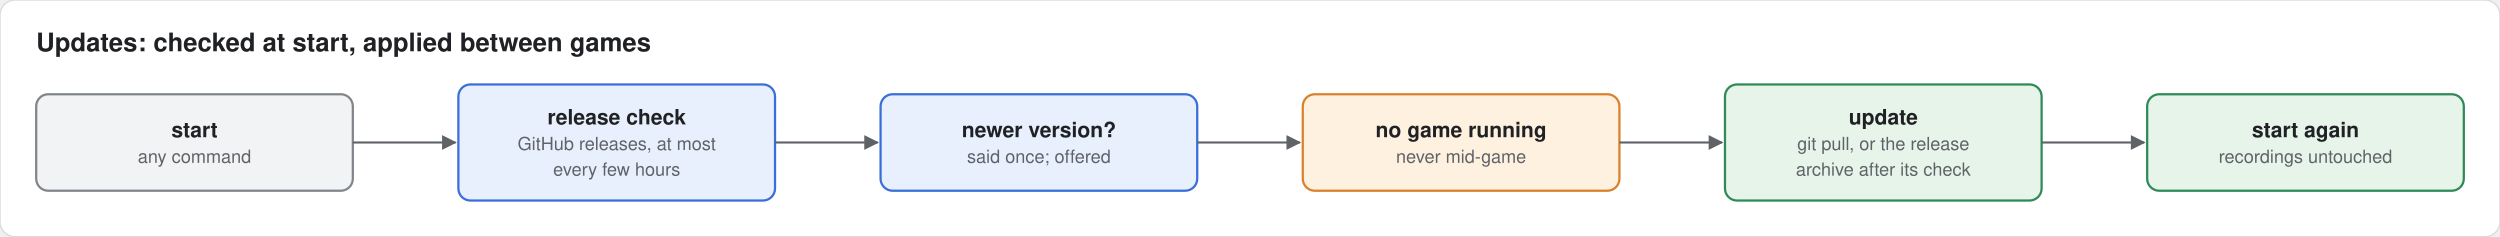
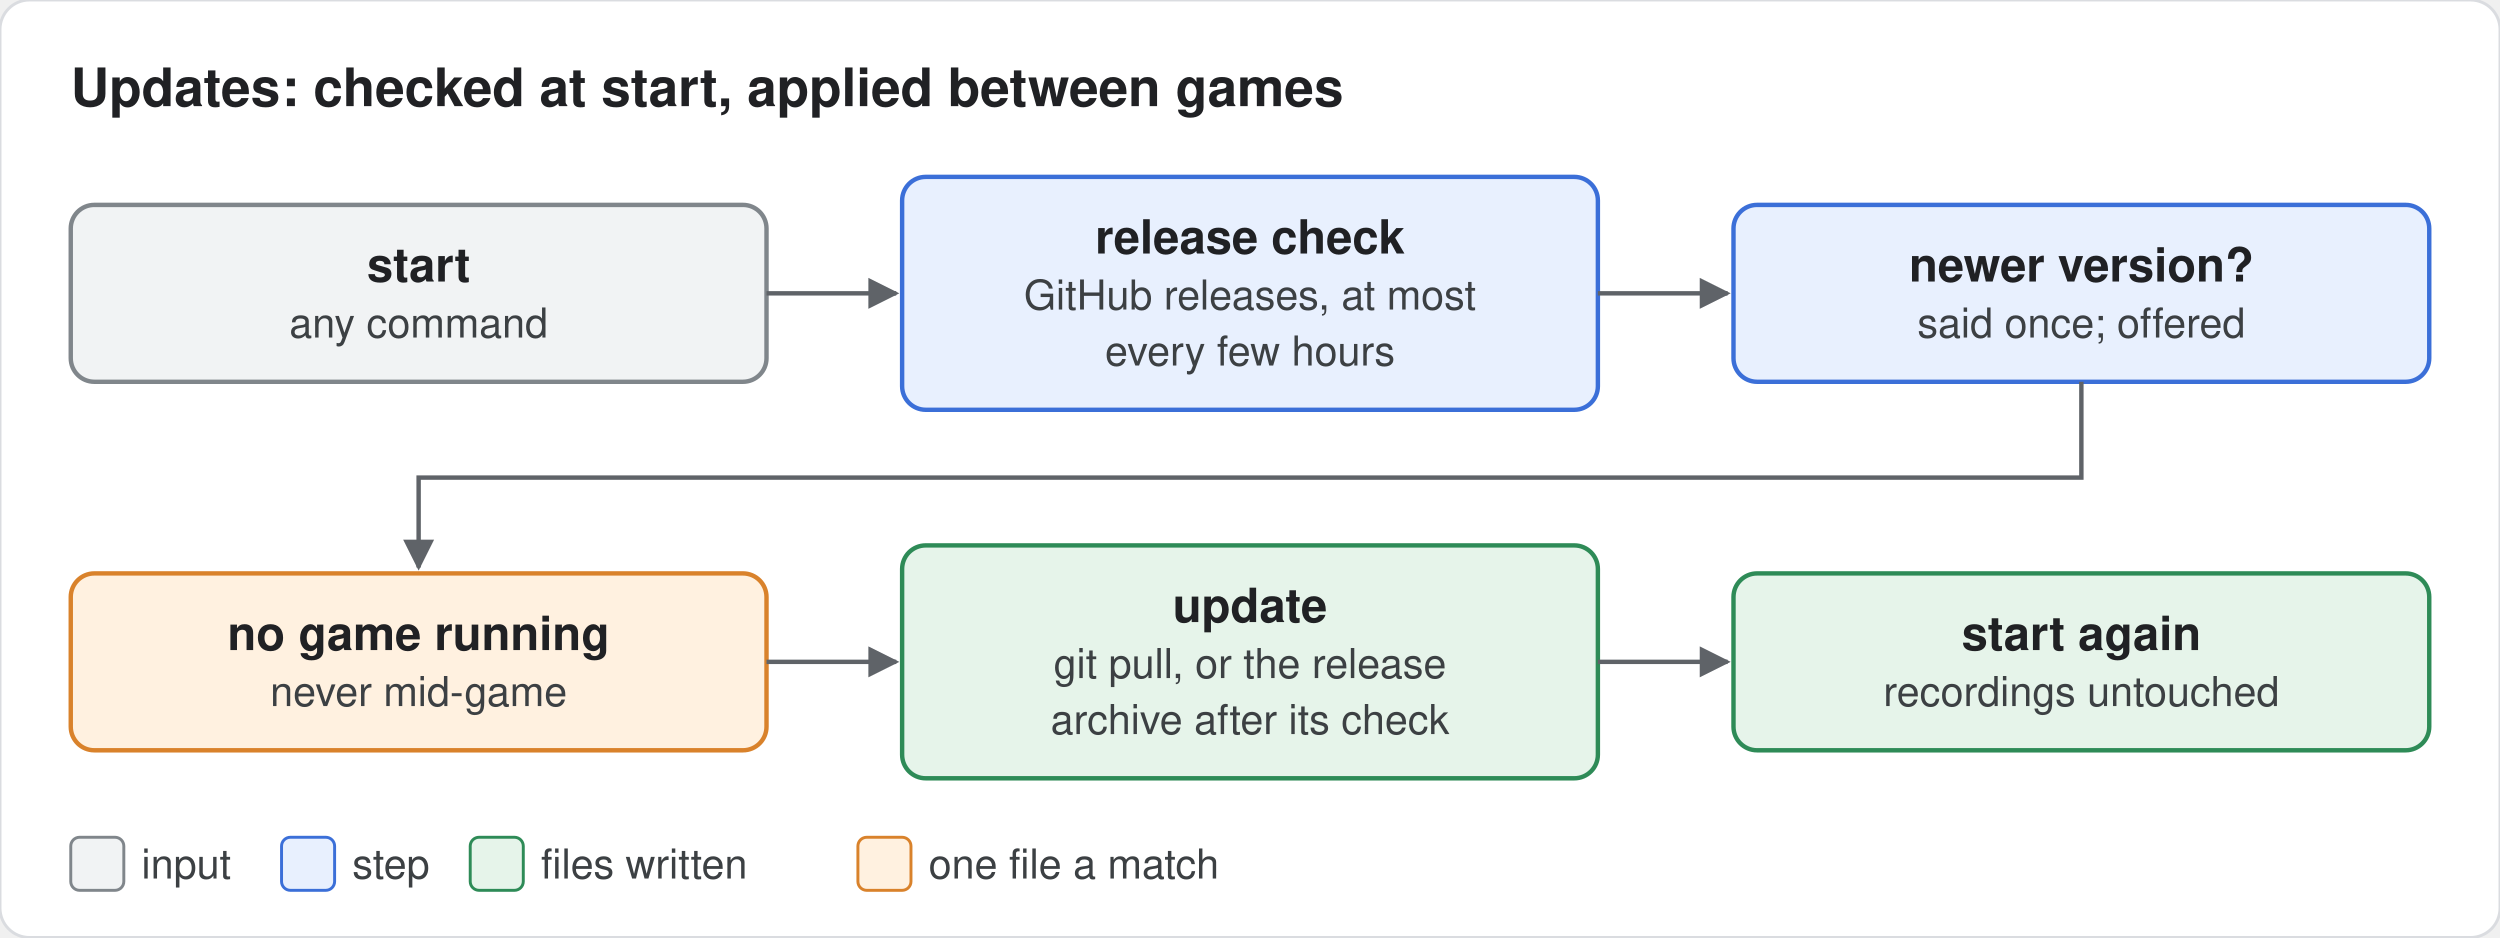
- <svg xmlns="http://www.w3.org/2000/svg" width="1658" height="157" viewBox="0 0 1658 157" font-family="Segoe UI,Helvetica,Arial,sans-serif">
+ <svg xmlns="http://www.w3.org/2000/svg" width="848" height="318" viewBox="0 0 848 318" font-family="Segoe UI,Helvetica,Arial,sans-serif" role="img" aria-label="Updates: checked at start, applied between games">
  <defs>
    <marker id="a" viewBox="0 0 10 10" refX="9" refY="5" markerWidth="7" markerHeight="7" orient="auto">
      <path d="M0,0 L10,5 L0,10 z" fill="#5f6368" />
    </marker>
  </defs>
-   <rect width="1658" height="157" rx="10" fill="#ffffff" stroke="#dadce0" />
-   <text x="24" y="34" font-size="17" font-weight="600" fill="#202124">Updates: checked at start, applied between games</text>
-   <rect x="24" y="62.5" width="210" height="64" rx="8" fill="#f1f3f4" stroke="#80868b" stroke-width="1.5" />
-   <text x="129.0" y="91.0" text-anchor="middle" font-weight="600" font-size="14" fill="#202124">start</text>
-   <text x="129.0" y="108.0" text-anchor="middle" font-size="12" fill="#5f6368">any command</text>
-   <rect x="304" y="56.0" width="210" height="77" rx="8" fill="#e8f0fe" stroke="#3b6fd8" stroke-width="1.5" />
-   <text x="409.0" y="82.5" text-anchor="middle" font-weight="600" font-size="14" fill="#202124">release check</text>
-   <text x="409.0" y="99.5" text-anchor="middle" font-size="12" fill="#5f6368">GitHub releases, at most</text>
-   <text x="409.0" y="116.5" text-anchor="middle" font-size="12" fill="#5f6368">every few hours</text>
-   <rect x="584" y="62.5" width="210" height="64" rx="8" fill="#e8f0fe" stroke="#3b6fd8" stroke-width="1.5" />
-   <text x="689.0" y="91.0" text-anchor="middle" font-weight="600" font-size="14" fill="#202124">newer version?</text>
-   <text x="689.0" y="108.0" text-anchor="middle" font-size="12" fill="#5f6368">said once; offered</text>
-   <rect x="864" y="62.5" width="210" height="64" rx="8" fill="#fff1e0" stroke="#d9822b" stroke-width="1.5" />
-   <text x="969.0" y="91.0" text-anchor="middle" font-weight="600" font-size="14" fill="#202124">no game running</text>
-   <text x="969.0" y="108.0" text-anchor="middle" font-size="12" fill="#5f6368">never mid-game</text>
-   <rect x="1144" y="56.0" width="210" height="77" rx="8" fill="#e6f4ea" stroke="#2e8b57" stroke-width="1.5" />
-   <text x="1249.0" y="82.5" text-anchor="middle" font-weight="600" font-size="14" fill="#202124">update</text>
-   <text x="1249.0" y="99.5" text-anchor="middle" font-size="12" fill="#5f6368">git pull, or the release</text>
-   <text x="1249.0" y="116.5" text-anchor="middle" font-size="12" fill="#5f6368">archive after its check</text>
-   <rect x="1424" y="62.5" width="210" height="64" rx="8" fill="#e6f4ea" stroke="#2e8b57" stroke-width="1.5" />
-   <text x="1529.0" y="91.0" text-anchor="middle" font-weight="600" font-size="14" fill="#202124">start again</text>
-   <text x="1529.0" y="108.0" text-anchor="middle" font-size="12" fill="#5f6368">recordings untouched</text>
-   <line x1="234" y1="94.5" x2="302" y2="94.5" stroke="#5f6368" stroke-width="1.4" marker-end="url(#a)" />
-   <line x1="514" y1="94.5" x2="582" y2="94.5" stroke="#5f6368" stroke-width="1.4" marker-end="url(#a)" />
-   <line x1="794" y1="94.5" x2="862" y2="94.5" stroke="#5f6368" stroke-width="1.4" marker-end="url(#a)" />
-   <line x1="1074" y1="94.5" x2="1142" y2="94.5" stroke="#5f6368" stroke-width="1.4" marker-end="url(#a)" />
-   <line x1="1354" y1="94.5" x2="1422" y2="94.5" stroke="#5f6368" stroke-width="1.4" marker-end="url(#a)" />
+   <rect width="848" height="318" rx="10" fill="#ffffff" stroke="#dadce0" />
+   <text x="24" y="36" font-size="18" font-weight="600" fill="#202124">Updates: checked at start, applied between games</text>
+   <rect x="24" y="69.5" width="236" height="60" rx="8" fill="#f1f3f4" stroke="#80868b" stroke-width="1.5" />
+   <text x="142.0" y="95.5" text-anchor="middle" font-weight="600" font-size="16" fill="#202124">start</text>
+   <text x="142.0" y="114.5" text-anchor="middle" font-size="14" fill="#3c4043">any command</text>
+   <rect x="306" y="60.0" width="236" height="79" rx="8" fill="#e8f0fe" stroke="#3b6fd8" stroke-width="1.5" />
+   <text x="424.0" y="86.0" text-anchor="middle" font-weight="600" font-size="16" fill="#202124">release check</text>
+   <text x="424.0" y="105.0" text-anchor="middle" font-size="14" fill="#3c4043">GitHub releases, at most</text>
+   <text x="424.0" y="124.0" text-anchor="middle" font-size="14" fill="#3c4043">every few hours</text>
+   <rect x="588" y="69.5" width="236" height="60" rx="8" fill="#e8f0fe" stroke="#3b6fd8" stroke-width="1.5" />
+   <text x="706.0" y="95.5" text-anchor="middle" font-weight="600" font-size="16" fill="#202124">newer version?</text>
+   <text x="706.0" y="114.5" text-anchor="middle" font-size="14" fill="#3c4043">said once; offered</text>
+   <line x1="260" y1="99.5" x2="304" y2="99.5" stroke="#5f6368" stroke-width="1.5" marker-end="url(#a)" />
+   <line x1="542" y1="99.5" x2="586" y2="99.5" stroke="#5f6368" stroke-width="1.5" marker-end="url(#a)" />
+   <path d="M706.0,129.5 V162.0 H142.0 V192.5" fill="none" stroke="#5f6368" stroke-width="1.5" marker-end="url(#a)" />
+   <rect x="24" y="194.5" width="236" height="60" rx="8" fill="#fff1e0" stroke="#d9822b" stroke-width="1.5" />
+   <text x="142.0" y="220.5" text-anchor="middle" font-weight="600" font-size="16" fill="#202124">no game running</text>
+   <text x="142.0" y="239.5" text-anchor="middle" font-size="14" fill="#3c4043">never mid-game</text>
+   <rect x="306" y="185.0" width="236" height="79" rx="8" fill="#e6f4ea" stroke="#2e8b57" stroke-width="1.5" />
+   <text x="424.0" y="211.0" text-anchor="middle" font-weight="600" font-size="16" fill="#202124">update</text>
+   <text x="424.0" y="230.0" text-anchor="middle" font-size="14" fill="#3c4043">git pull, or the release</text>
+   <text x="424.0" y="249.0" text-anchor="middle" font-size="14" fill="#3c4043">archive after its check</text>
+   <rect x="588" y="194.5" width="236" height="60" rx="8" fill="#e6f4ea" stroke="#2e8b57" stroke-width="1.5" />
+   <text x="706.0" y="220.5" text-anchor="middle" font-weight="600" font-size="16" fill="#202124">start again</text>
+   <text x="706.0" y="239.5" text-anchor="middle" font-size="14" fill="#3c4043">recordings untouched</text>
+   <line x1="260" y1="224.5" x2="304" y2="224.5" stroke="#5f6368" stroke-width="1.5" marker-end="url(#a)" />
+   <line x1="542" y1="224.5" x2="586" y2="224.5" stroke="#5f6368" stroke-width="1.5" marker-end="url(#a)" />
+   <rect x="24" y="284" width="18" height="18" rx="3" fill="#f1f3f4" stroke="#80868b" />
+   <text x="48" y="298" font-size="14" fill="#3c4043">input</text>
+   <rect x="95.5" y="284" width="18" height="18" rx="3" fill="#e8f0fe" stroke="#3b6fd8" />
+   <text x="119.5" y="298" font-size="14" fill="#3c4043">step</text>
+   <rect x="159.5" y="284" width="18" height="18" rx="3" fill="#e6f4ea" stroke="#2e8b57" />
+   <text x="183.5" y="298" font-size="14" fill="#3c4043">files written</text>
+   <rect x="291.0" y="284" width="18" height="18" rx="3" fill="#fff1e0" stroke="#d9822b" />
+   <text x="315.0" y="298" font-size="14" fill="#3c4043">one file a match</text>
</svg>
